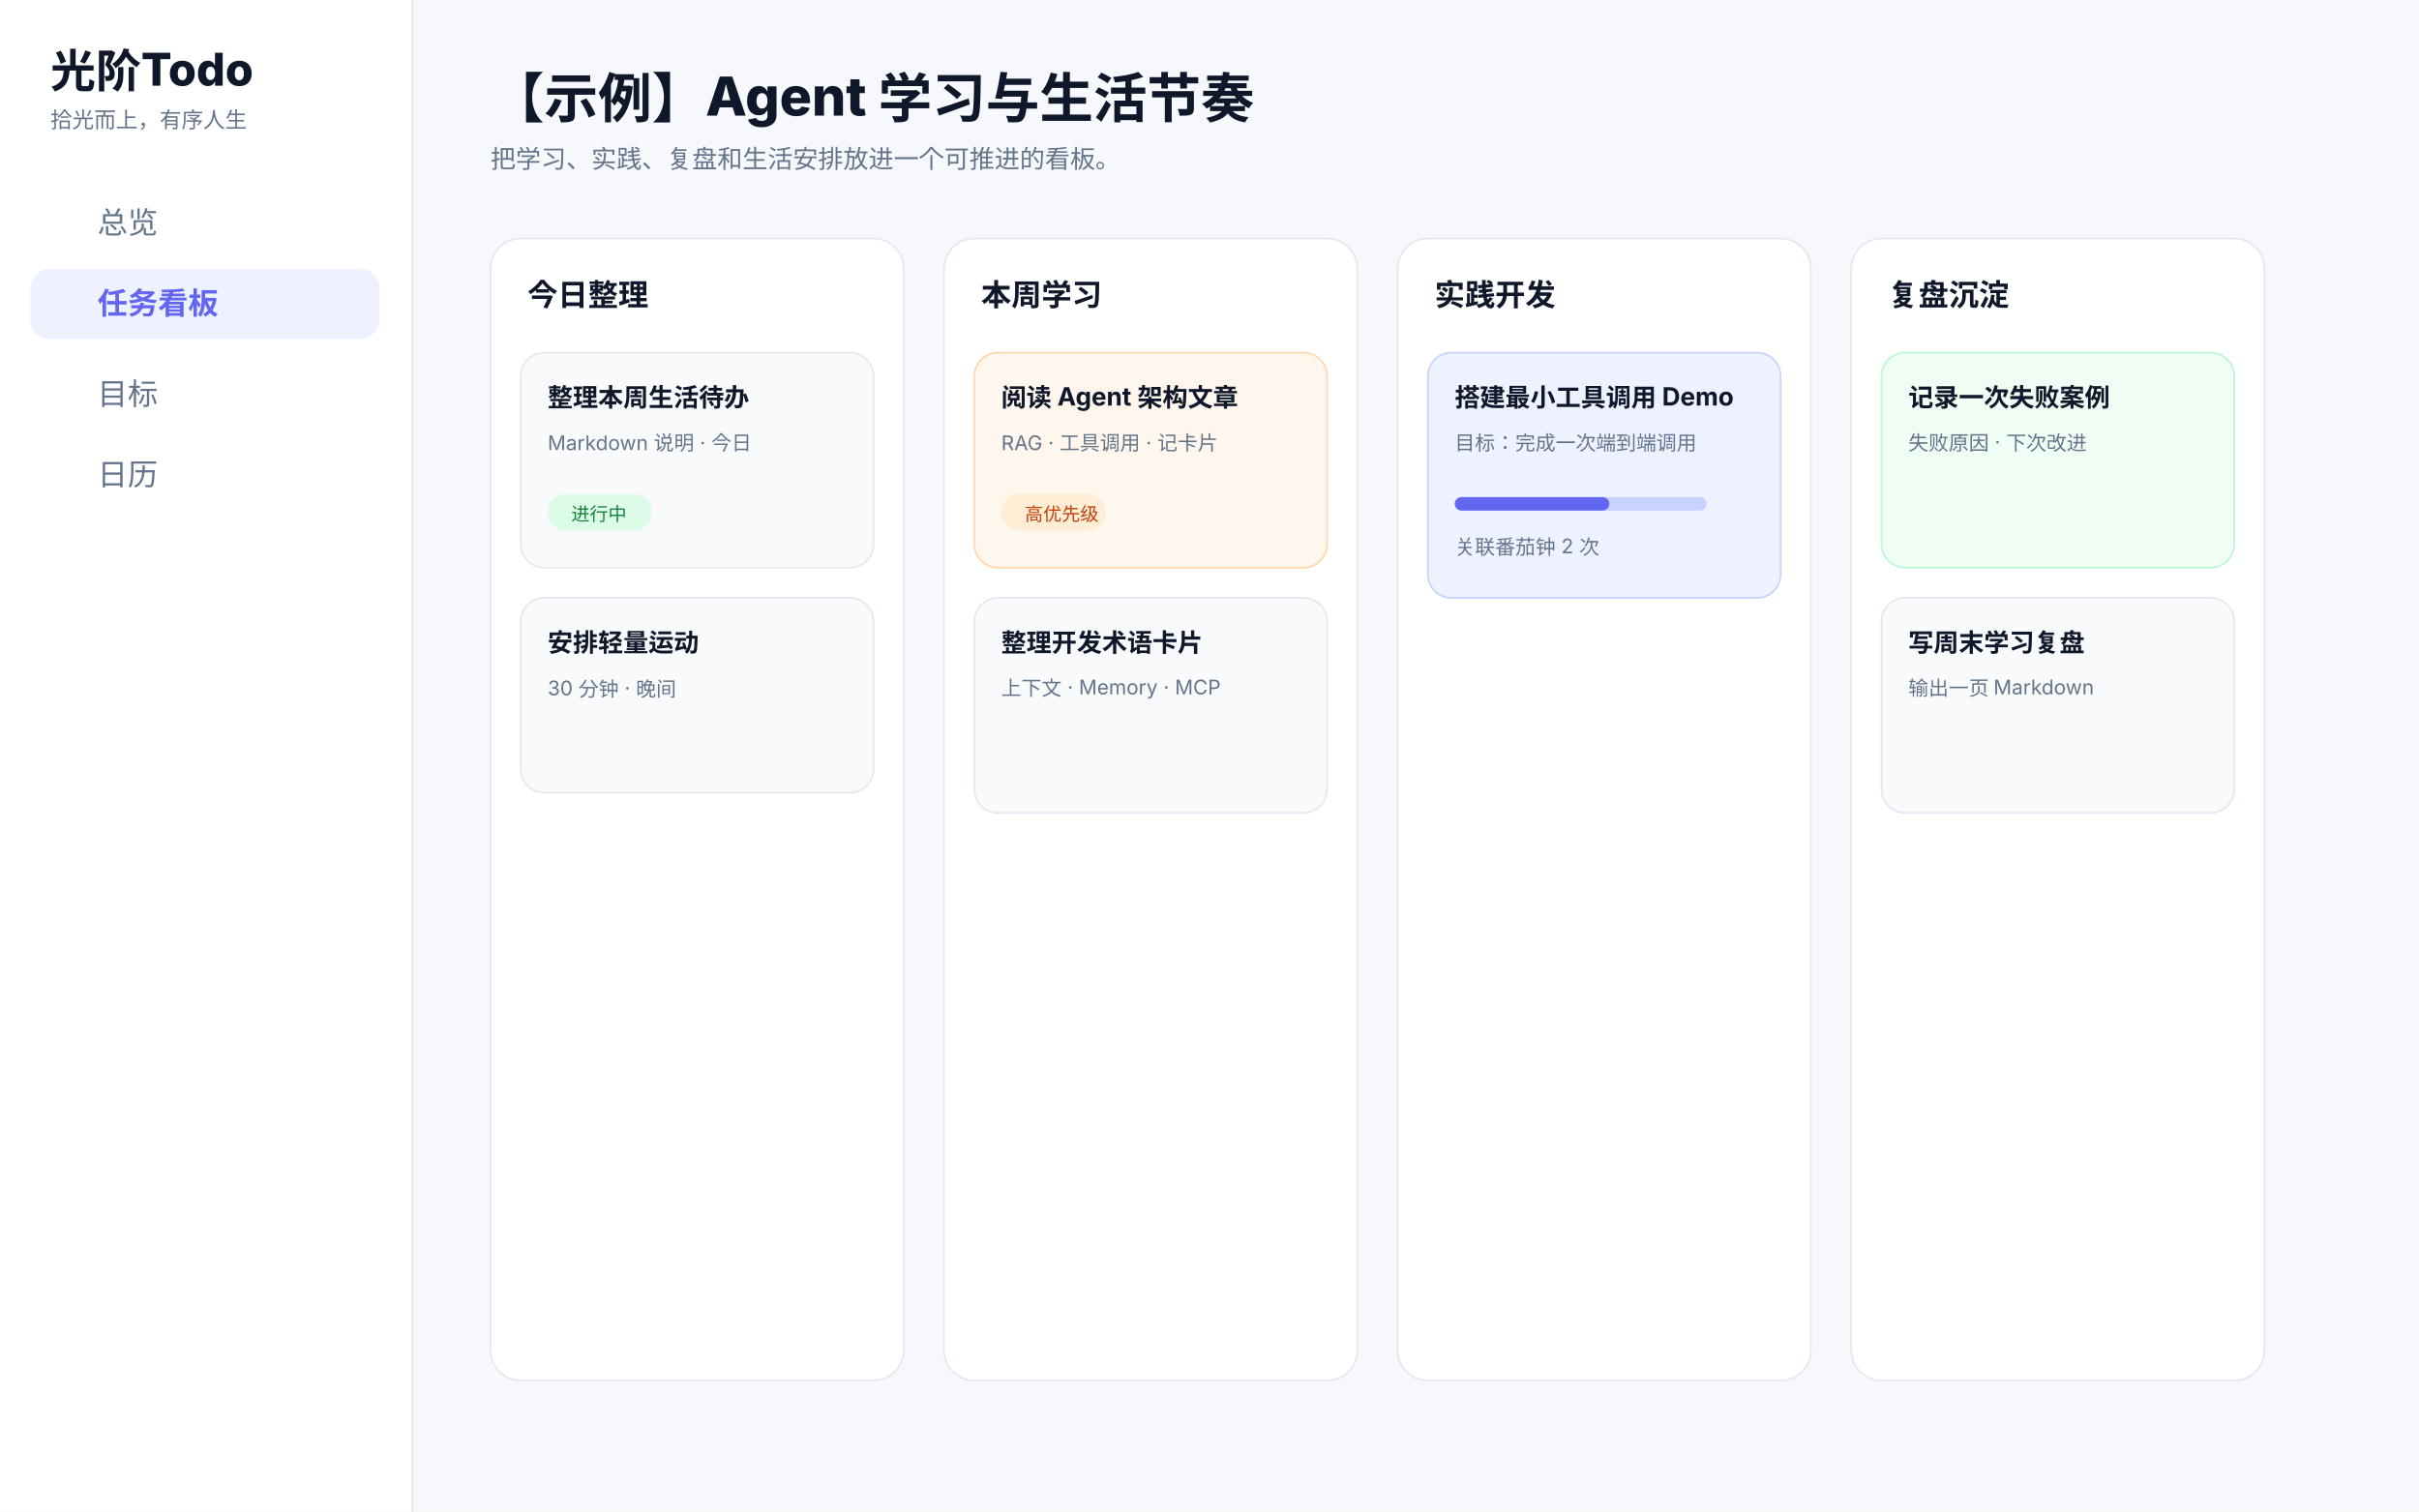
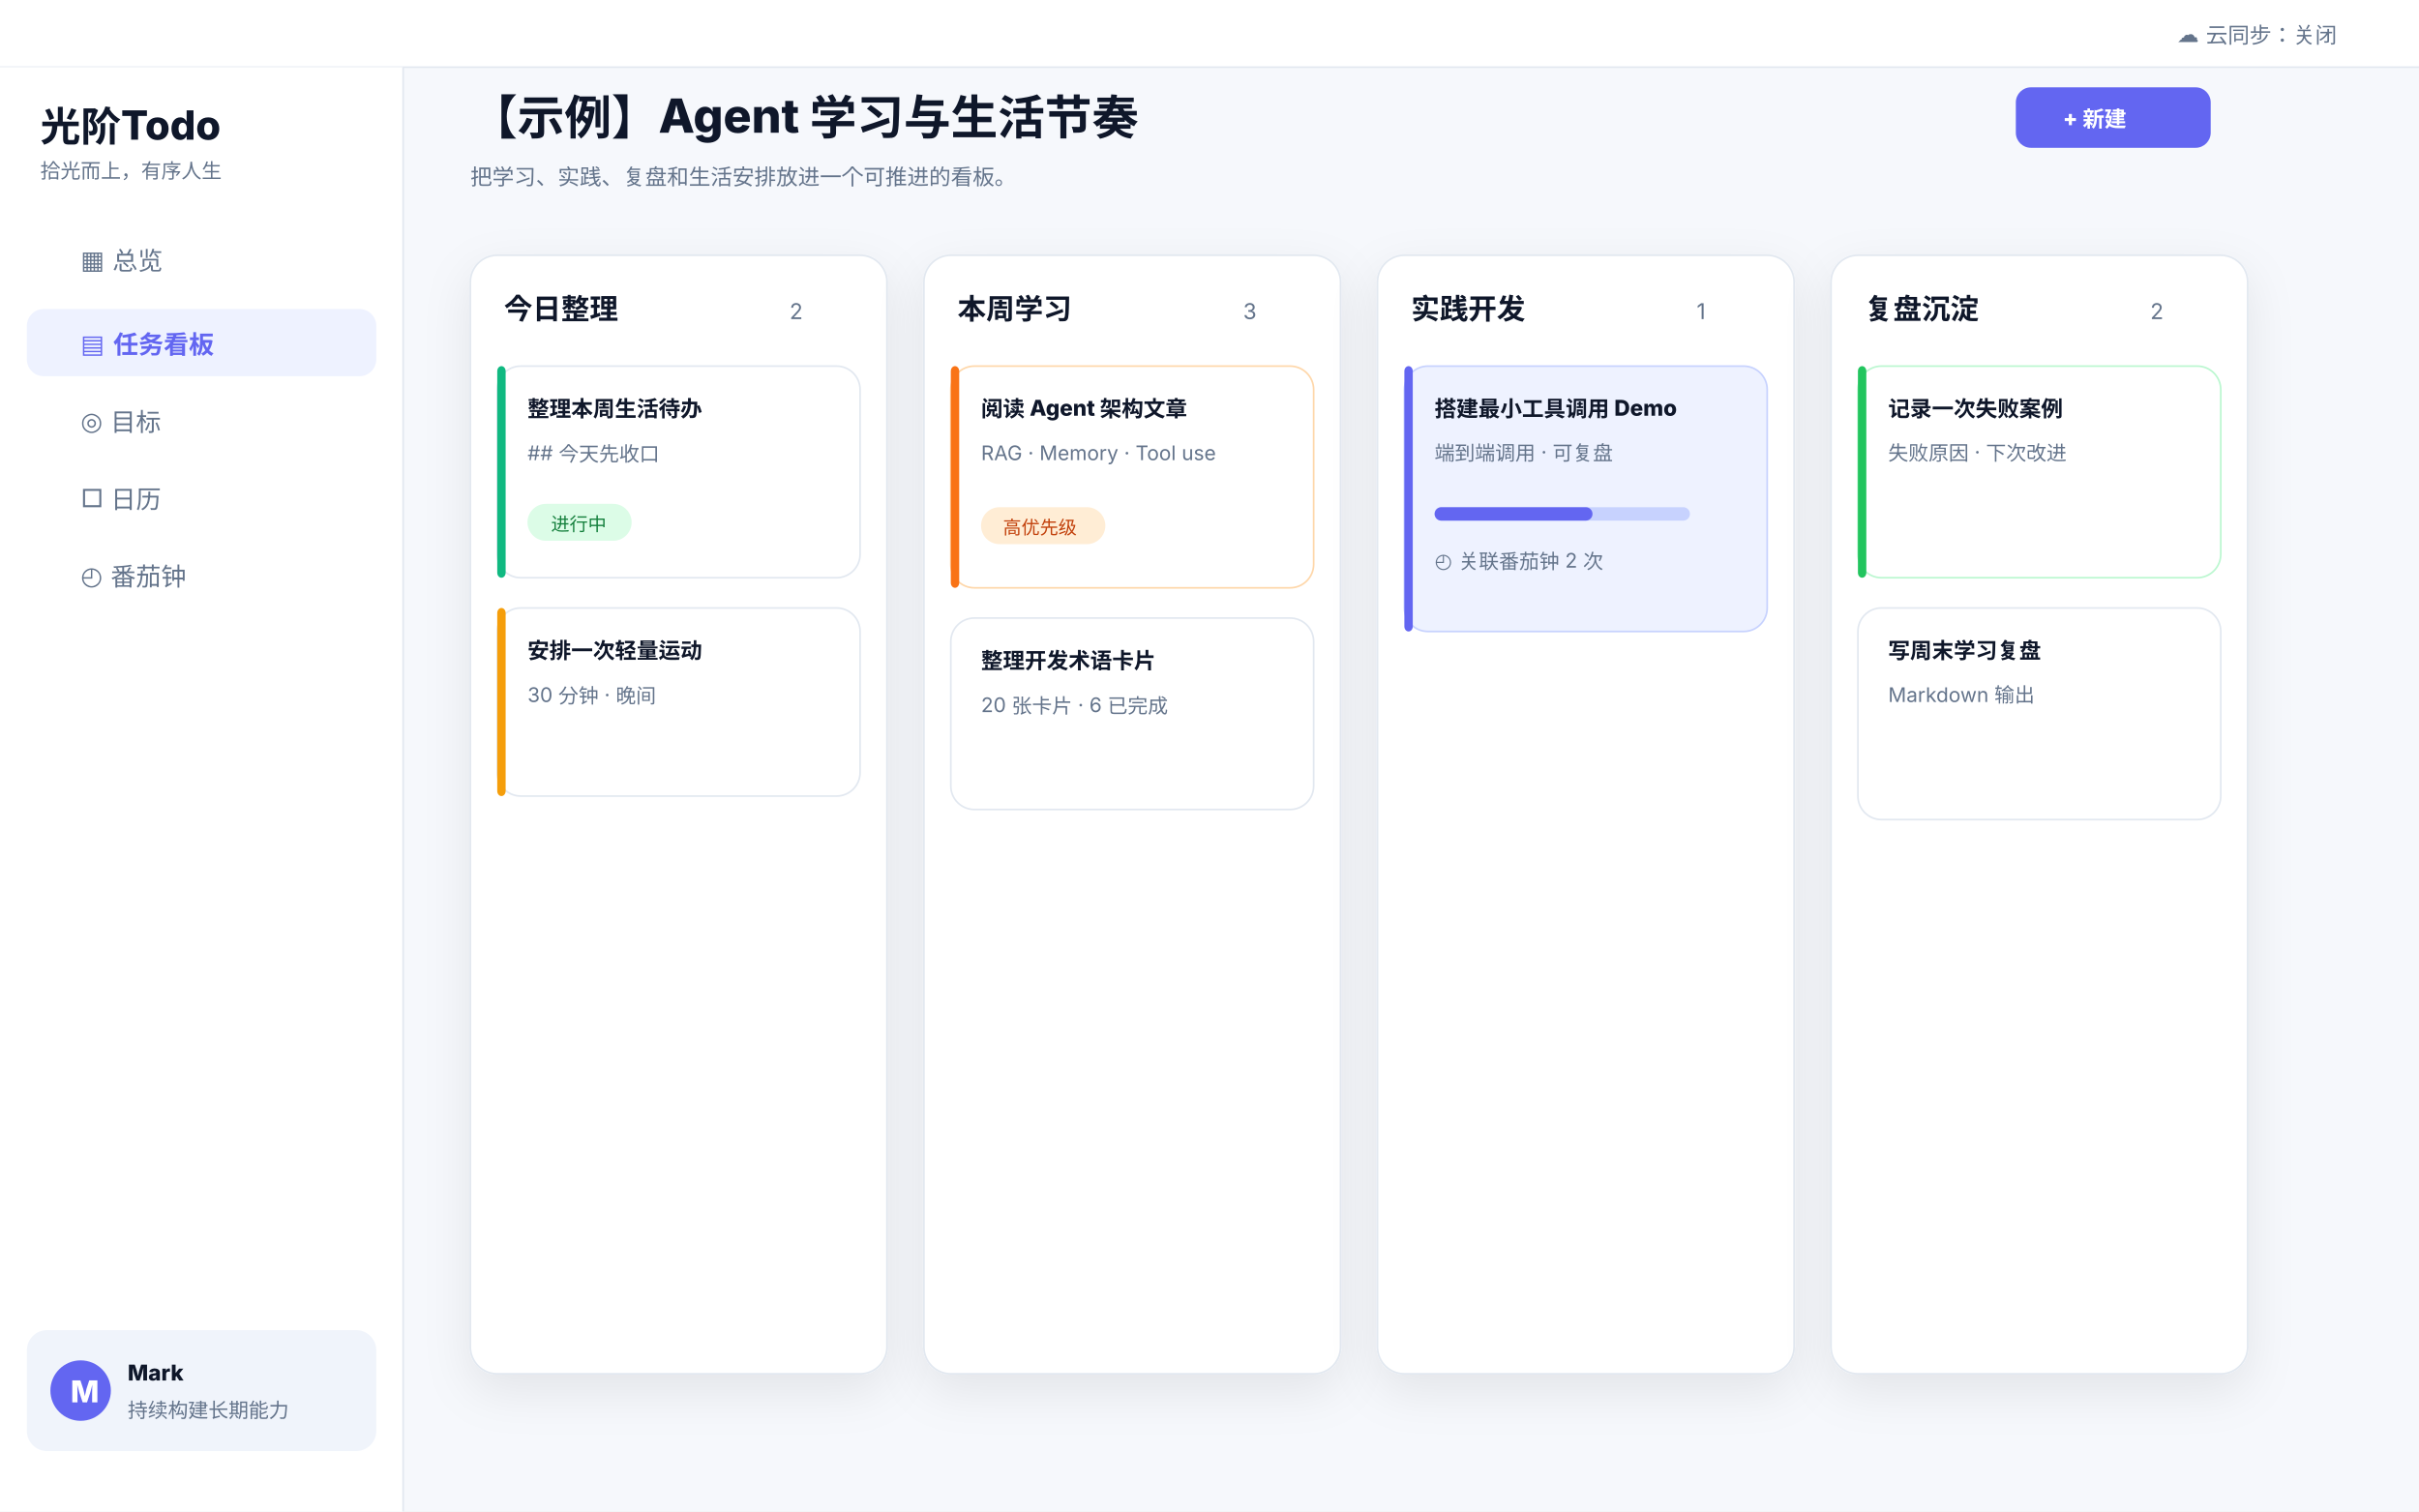
<svg xmlns="http://www.w3.org/2000/svg" viewBox="0 0 1440 900">
+   <defs>
+     <filter id="shadow" x="-20%" y="-20%" width="140%" height="140%">
+       <feDropShadow dx="0" dy="10" stdDeviation="14" flood-color="#0f172a" flood-opacity=".08" />
+     </filter>
+     <style>.t{font-family:Inter,"Segoe UI",Arial,sans-serif}.muted{fill:#64748b}.text{fill:#0f172a}.card{fill:#fff;stroke:#e2e8f0}.b{font-weight:800}.small{font-size:13px}</style>
+   </defs>
  <rect width="1440" height="900" fill="#f6f8fc" />
-   <rect width="245" height="900" fill="#ffffff" />
-   <rect x="245" width="1" height="900" fill="#e2e8f0" />
-   <text x="30" y="52" font-family="Inter,Segoe UI,sans-serif" font-size="27" font-weight="800" fill="#0f172a">光阶Todo</text>
-   <text x="30" y="76" font-family="Inter,Segoe UI,sans-serif" font-size="13" fill="#64748b">拾光而上，有序人生</text>
-   <rect x="18" y="160" width="208" height="42" rx="12" fill="#eef2ff" />
-   <text x="58" y="187" font-family="Inter,Segoe UI,sans-serif" font-size="18" font-weight="700" fill="#6366f1">任务看板</text>
-   <text x="58" y="139" font-family="Inter,Segoe UI,sans-serif" font-size="18" fill="#64748b">总览</text>
-   <text x="58" y="241" font-family="Inter,Segoe UI,sans-serif" font-size="18" fill="#64748b">目标</text>
-   <text x="58" y="289" font-family="Inter,Segoe UI,sans-serif" font-size="18" fill="#64748b">日历</text>
-   <text x="292" y="70" font-family="Inter,Segoe UI,sans-serif" font-size="32" font-weight="800" fill="#0f172a">【示例】Agent 学习与生活节奏</text>
-   <text x="292" y="100" font-family="Inter,Segoe UI,sans-serif" font-size="15" fill="#64748b">把学习、实践、复盘和生活安排放进一个可推进的看板。</text>
-   <g font-family="Inter,Segoe UI,sans-serif">
-     <g transform="translate(292 142)">
-       <rect width="246" height="680" rx="18" fill="#ffffff" stroke="#e2e8f0" />
-       <text x="22" y="40" font-size="18" font-weight="800" fill="#0f172a">今日整理</text>
-       <rect x="18" y="68" width="210" height="128" rx="14" fill="#f8fafc" stroke="#e2e8f0" />
-       <text x="34" y="100" font-size="15" font-weight="700" fill="#0f172a">整理本周生活待办</text>
-       <text x="34" y="126" font-size="12" fill="#64748b">Markdown 说明 · 今日</text>
-       <rect x="34" y="152" width="62" height="22" rx="11" fill="#dcfce7" />
-       <text x="48" y="168" font-size="11" fill="#15803d">进行中</text>
-       <rect x="18" y="214" width="210" height="116" rx="14" fill="#f8fafc" stroke="#e2e8f0" />
-       <text x="34" y="246" font-size="15" font-weight="700" fill="#0f172a">安排轻量运动</text>
-       <text x="34" y="272" font-size="12" fill="#64748b">30 分钟 · 晚间</text>
-     </g>
-     <g transform="translate(562 142)">
-       <rect width="246" height="680" rx="18" fill="#ffffff" stroke="#e2e8f0" />
-       <text x="22" y="40" font-size="18" font-weight="800" fill="#0f172a">本周学习</text>
-       <rect x="18" y="68" width="210" height="128" rx="14" fill="#fff7ed" stroke="#fed7aa" />
-       <text x="34" y="100" font-size="15" font-weight="700" fill="#0f172a">阅读 Agent 架构文章</text>
-       <text x="34" y="126" font-size="12" fill="#64748b">RAG · 工具调用 · 记卡片</text>
-       <rect x="34" y="152" width="62" height="22" rx="11" fill="#ffedd5" />
-       <text x="48" y="168" font-size="11" fill="#c2410c">高优先级</text>
-       <rect x="18" y="214" width="210" height="128" rx="14" fill="#f8fafc" stroke="#e2e8f0" />
-       <text x="34" y="246" font-size="15" font-weight="700" fill="#0f172a">整理开发术语卡片</text>
-       <text x="34" y="272" font-size="12" fill="#64748b">上下文 · Memory · MCP</text>
-     </g>
-     <g transform="translate(832 142)">
-       <rect width="246" height="680" rx="18" fill="#ffffff" stroke="#e2e8f0" />
-       <text x="22" y="40" font-size="18" font-weight="800" fill="#0f172a">实践开发</text>
-       <rect x="18" y="68" width="210" height="146" rx="14" fill="#eef2ff" stroke="#c7d2fe" />
-       <text x="34" y="100" font-size="15" font-weight="700" fill="#0f172a">搭建最小工具调用 Demo</text>
-       <text x="34" y="126" font-size="12" fill="#64748b">目标：完成一次端到端调用</text>
-       <rect x="34" y="154" width="150" height="8" rx="4" fill="#c7d2fe" />
-       <rect x="34" y="154" width="92" height="8" rx="4" fill="#6366f1" />
-       <text x="34" y="188" font-size="12" fill="#64748b">关联番茄钟 2 次</text>
-     </g>
-     <g transform="translate(1102 142)">
-       <rect width="246" height="680" rx="18" fill="#ffffff" stroke="#e2e8f0" />
-       <text x="22" y="40" font-size="18" font-weight="800" fill="#0f172a">复盘沉淀</text>
-       <rect x="18" y="68" width="210" height="128" rx="14" fill="#f0fdf4" stroke="#bbf7d0" />
-       <text x="34" y="100" font-size="15" font-weight="700" fill="#0f172a">记录一次失败案例</text>
-       <text x="34" y="126" font-size="12" fill="#64748b">失败原因 · 下次改进</text>
-       <rect x="18" y="214" width="210" height="128" rx="14" fill="#f8fafc" stroke="#e2e8f0" />
-       <text x="34" y="246" font-size="15" font-weight="700" fill="#0f172a">写周末学习复盘</text>
-       <text x="34" y="272" font-size="12" fill="#64748b">输出一页 Markdown</text>
+   <rect width="1440" height="40" fill="#fff" />
+   <line y1="40" x2="1440" y2="40" stroke="#e2e8f0" />
+   <text x="1296" y="25" class="t small muted">☁ 云同步：关闭</text>
+   <rect y="40" width="240" height="860" fill="#fff" />
+   <line x1="240" y1="40" x2="240" y2="900" stroke="#e2e8f0" />
+   <text x="24" y="84" class="t" font-size="24" font-weight="800" fill="#0f172a">光阶Todo</text>
+   <text x="24" y="106" class="t" font-size="12" fill="#64748b">拾光而上，有序人生</text>
+   <text x="48" y="160" class="t" font-size="15" fill="#64748b">▦  总览</text>
+   <rect x="16" y="184" width="208" height="40" rx="10" fill="#eef2ff" />
+   <text x="48" y="210" class="t" font-size="15" font-weight="800" fill="#6366f1">▤  任务看板</text>
+   <text x="48" y="256" class="t" font-size="15" fill="#64748b">◎  目标</text>
+   <text x="48" y="302" class="t" font-size="15" fill="#64748b">□  日历</text>
+   <text x="48" y="348" class="t" font-size="15" fill="#64748b">◴  番茄钟</text>
+   <rect x="16" y="792" width="208" height="72" rx="12" fill="#f0f4fb" />
+   <circle cx="48" cy="828" r="18" fill="#6366f1" />
+   <text x="42" y="835" class="t" font-size="18" font-weight="800" fill="#fff">M</text>
+   <text x="76" y="822" class="t small b text">Mark</text>
+   <text x="76" y="844" class="t" font-size="12" fill="#64748b">持续构建长期能力</text>
+   <g transform="translate(280 80)">
+     <text x="0" y="0" class="t" font-size="28" font-weight="800" fill="#0f172a">【示例】Agent 学习与生活节奏</text>
+     <text x="0" y="30" class="t small muted">把学习、实践、复盘和生活安排放进一个可推进的看板。</text>
+     <rect x="920" y="-28" width="116" height="36" rx="9" fill="#6366f1" />
+     <text x="948" y="-5" class="t" font-size="13" font-weight="800" fill="#fff">+ 新建</text>
+     <g transform="translate(0 72)">
+       <g>
+         <rect width="248" height="666" rx="16" class="card" filter="url(#shadow)" />
+         <text x="20" y="38" class="t" font-size="17" font-weight="800" fill="#0f172a">今日整理</text>
+         <text x="190" y="38" class="t small muted">2</text>
+         <rect x="16" y="66" width="216" height="126" rx="14" fill="#fff" stroke="#e2e8f0" />
+         <rect x="16" y="66" width="5" height="126" rx="3" fill="#10b981" />
+         <text x="34" y="96" class="t small b text">整理本周生活待办</text>
+         <text x="34" y="122" class="t" font-size="12" fill="#64748b">## 今天先收口</text>
+         <rect x="34" y="148" width="62" height="22" rx="11" fill="#dcfce7" />
+         <text x="48" y="164" class="t" font-size="11" fill="#15803d">进行中</text>
+         <rect x="16" y="210" width="216" height="112" rx="14" fill="#fff" stroke="#e2e8f0" />
+         <rect x="16" y="210" width="5" height="112" rx="3" fill="#f59e0b" />
+         <text x="34" y="240" class="t small b text">安排一次轻量运动</text>
+         <text x="34" y="266" class="t" font-size="12" fill="#64748b">30 分钟 · 晚间</text>
+       </g>
+       <g transform="translate(270 0)">
+         <rect width="248" height="666" rx="16" class="card" filter="url(#shadow)" />
+         <text x="20" y="38" class="t" font-size="17" font-weight="800" fill="#0f172a">本周学习</text>
+         <text x="190" y="38" class="t small muted">3</text>
+         <rect x="16" y="66" width="216" height="132" rx="14" fill="#fff" stroke="#fed7aa" />
+         <rect x="16" y="66" width="5" height="132" rx="3" fill="#f97316" />
+         <text x="34" y="96" class="t small b text">阅读 Agent 架构文章</text>
+         <text x="34" y="122" class="t" font-size="12" fill="#64748b">RAG · Memory · Tool use</text>
+         <rect x="34" y="150" width="74" height="22" rx="11" fill="#ffedd5" />
+         <text x="47" y="166" class="t" font-size="11" fill="#c2410c">高优先级</text>
+         <rect x="16" y="216" width="216" height="114" rx="14" fill="#fff" stroke="#e2e8f0" />
+         <text x="34" y="246" class="t small b text">整理开发术语卡片</text>
+         <text x="34" y="272" class="t" font-size="12" fill="#64748b">20 张卡片 · 6 已完成</text>
+       </g>
+       <g transform="translate(540 0)">
+         <rect width="248" height="666" rx="16" class="card" filter="url(#shadow)" />
+         <text x="20" y="38" class="t" font-size="17" font-weight="800" fill="#0f172a">实践开发</text>
+         <text x="190" y="38" class="t small muted">1</text>
+         <rect x="16" y="66" width="216" height="158" rx="14" fill="#eef2ff" stroke="#c7d2fe" />
+         <rect x="16" y="66" width="5" height="158" rx="3" fill="#6366f1" />
+         <text x="34" y="96" class="t small b text">搭建最小工具调用 Demo</text>
+         <text x="34" y="122" class="t" font-size="12" fill="#64748b">端到端调用 · 可复盘</text>
+         <rect x="34" y="150" width="152" height="8" rx="4" fill="#c7d2fe" />
+         <rect x="34" y="150" width="94" height="8" rx="4" fill="#6366f1" />
+         <text x="34" y="186" class="t" font-size="12" fill="#64748b">◴ 关联番茄钟 2 次</text>
+       </g>
+       <g transform="translate(810 0)">
+         <rect width="248" height="666" rx="16" class="card" filter="url(#shadow)" />
+         <text x="20" y="38" class="t" font-size="17" font-weight="800" fill="#0f172a">复盘沉淀</text>
+         <text x="190" y="38" class="t small muted">2</text>
+         <rect x="16" y="66" width="216" height="126" rx="14" fill="#fff" stroke="#bbf7d0" />
+         <rect x="16" y="66" width="5" height="126" rx="3" fill="#22c55e" />
+         <text x="34" y="96" class="t small b text">记录一次失败案例</text>
+         <text x="34" y="122" class="t" font-size="12" fill="#64748b">失败原因 · 下次改进</text>
+         <rect x="16" y="210" width="216" height="126" rx="14" fill="#fff" stroke="#e2e8f0" />
+         <text x="34" y="240" class="t small b text">写周末学习复盘</text>
+         <text x="34" y="266" class="t" font-size="12" fill="#64748b">Markdown 输出</text>
+       </g>
    </g>
  </g>
</svg>
